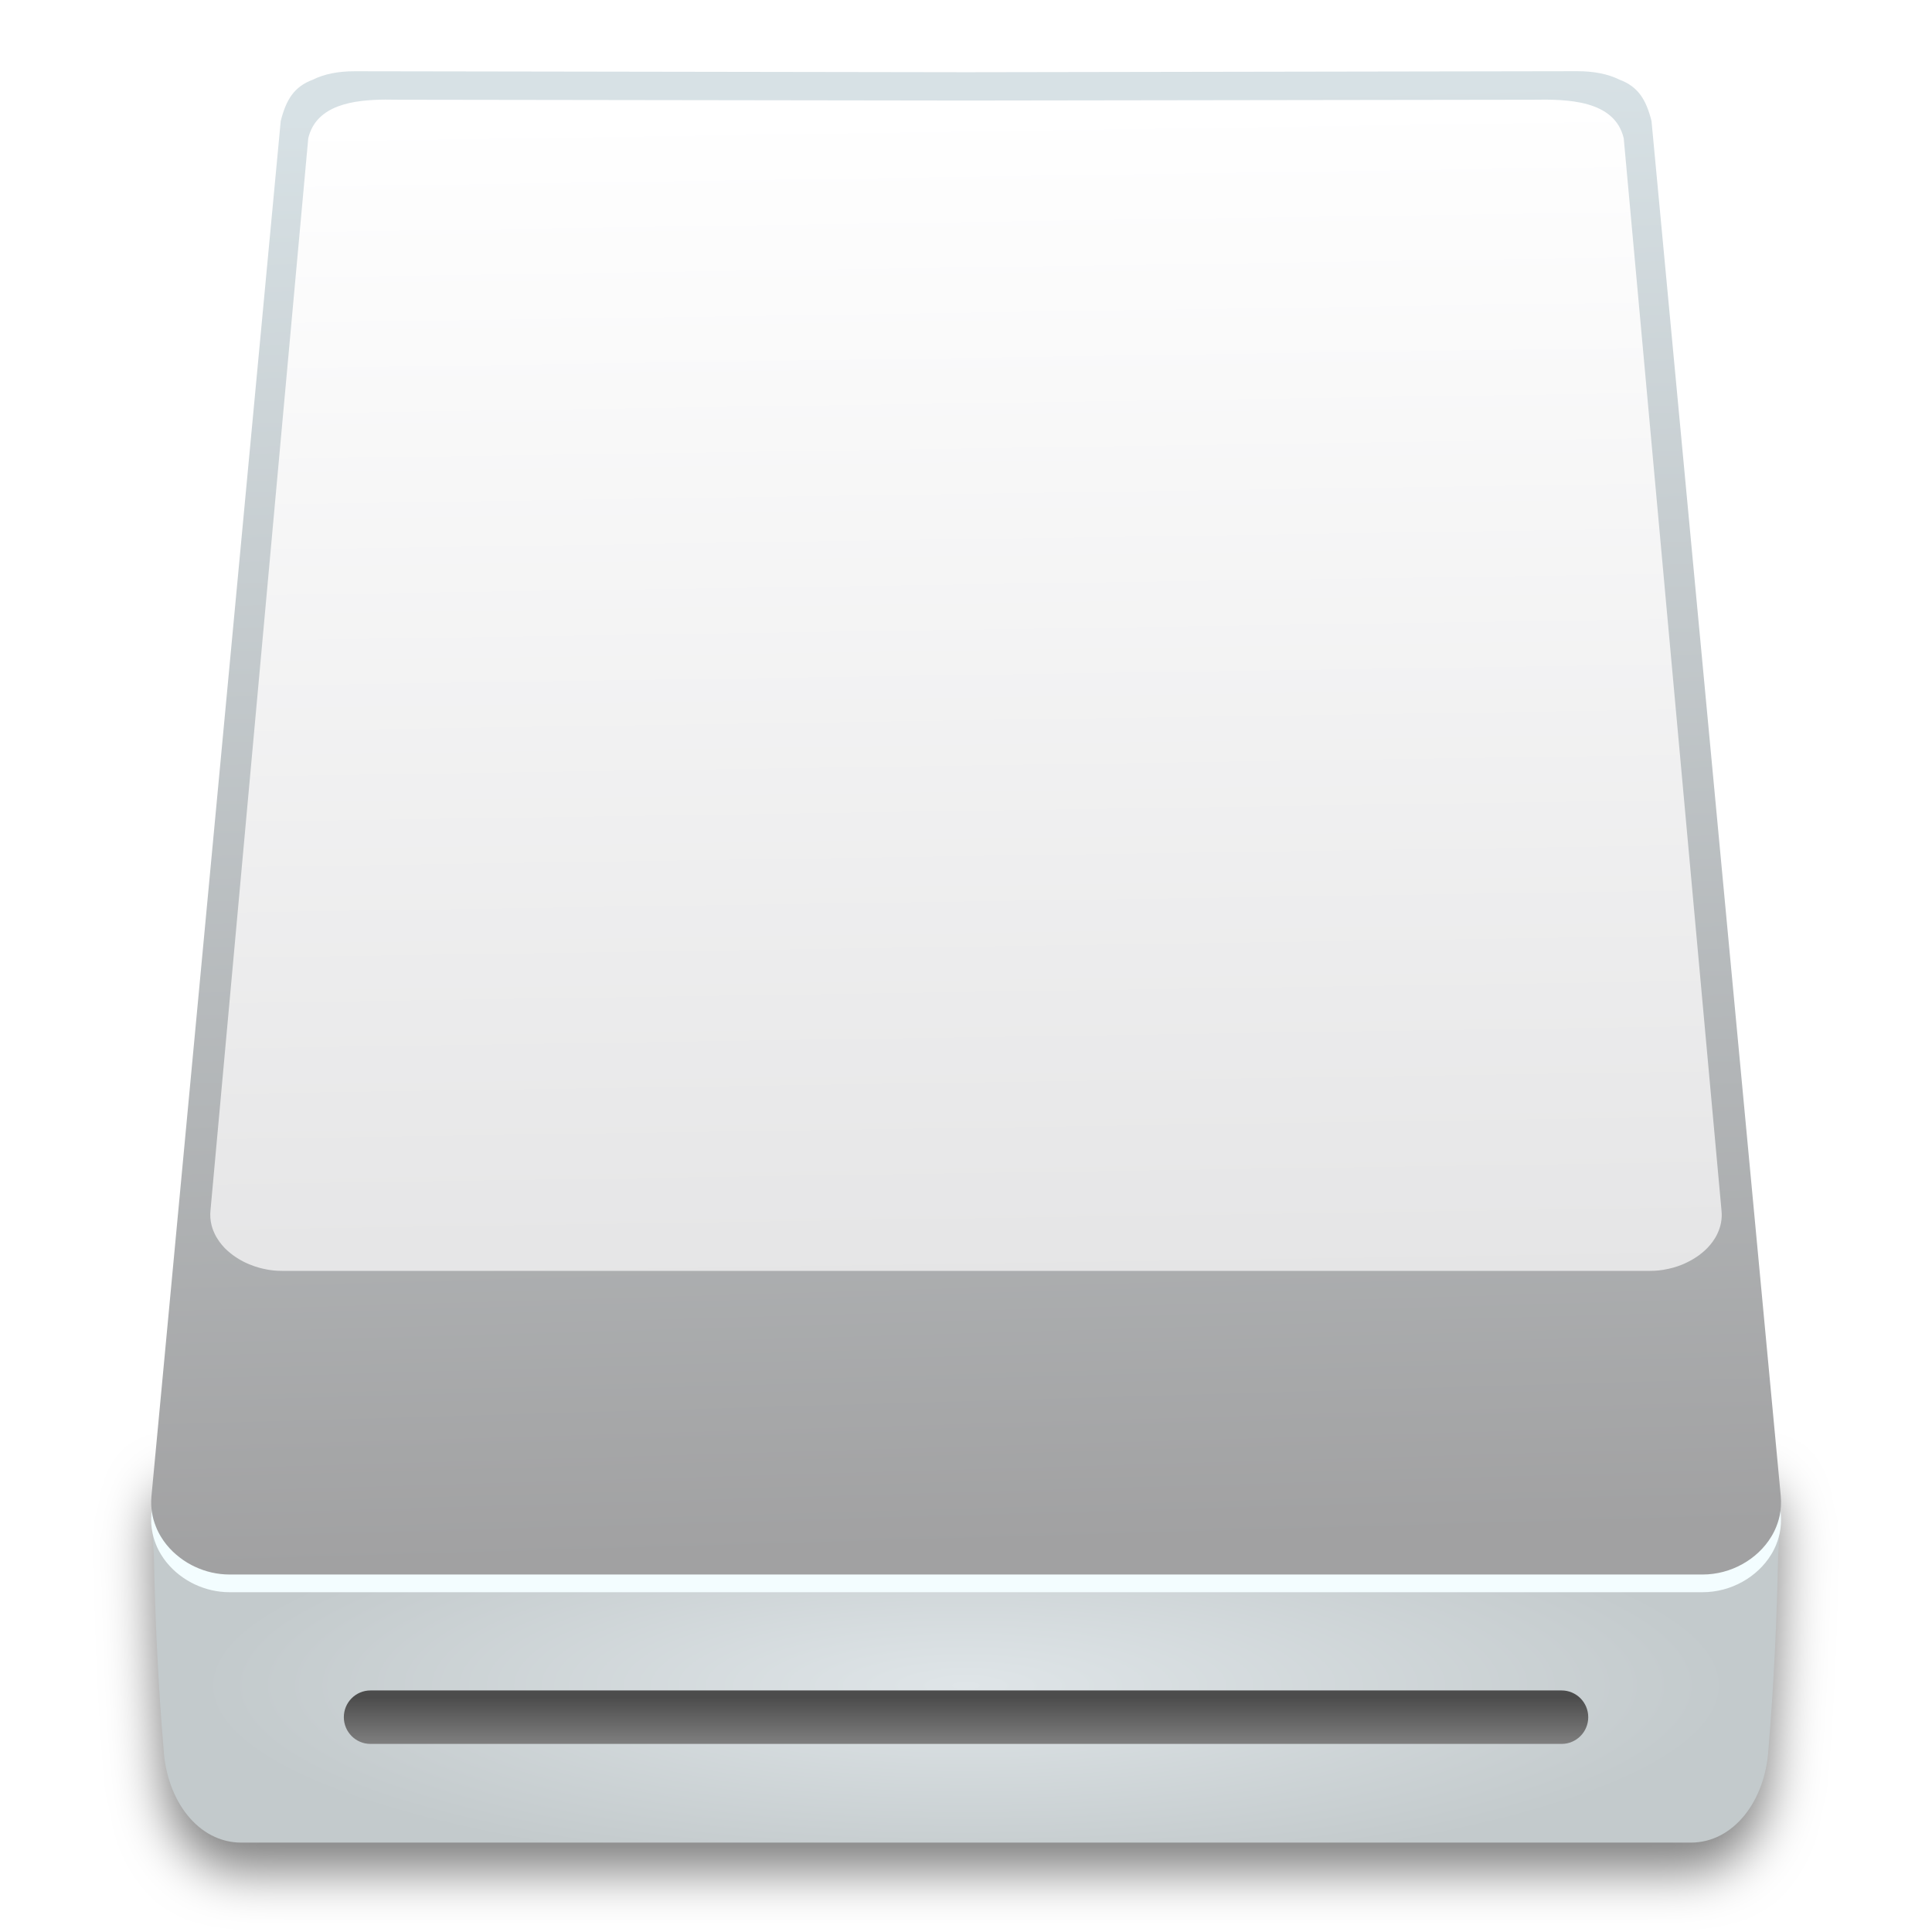
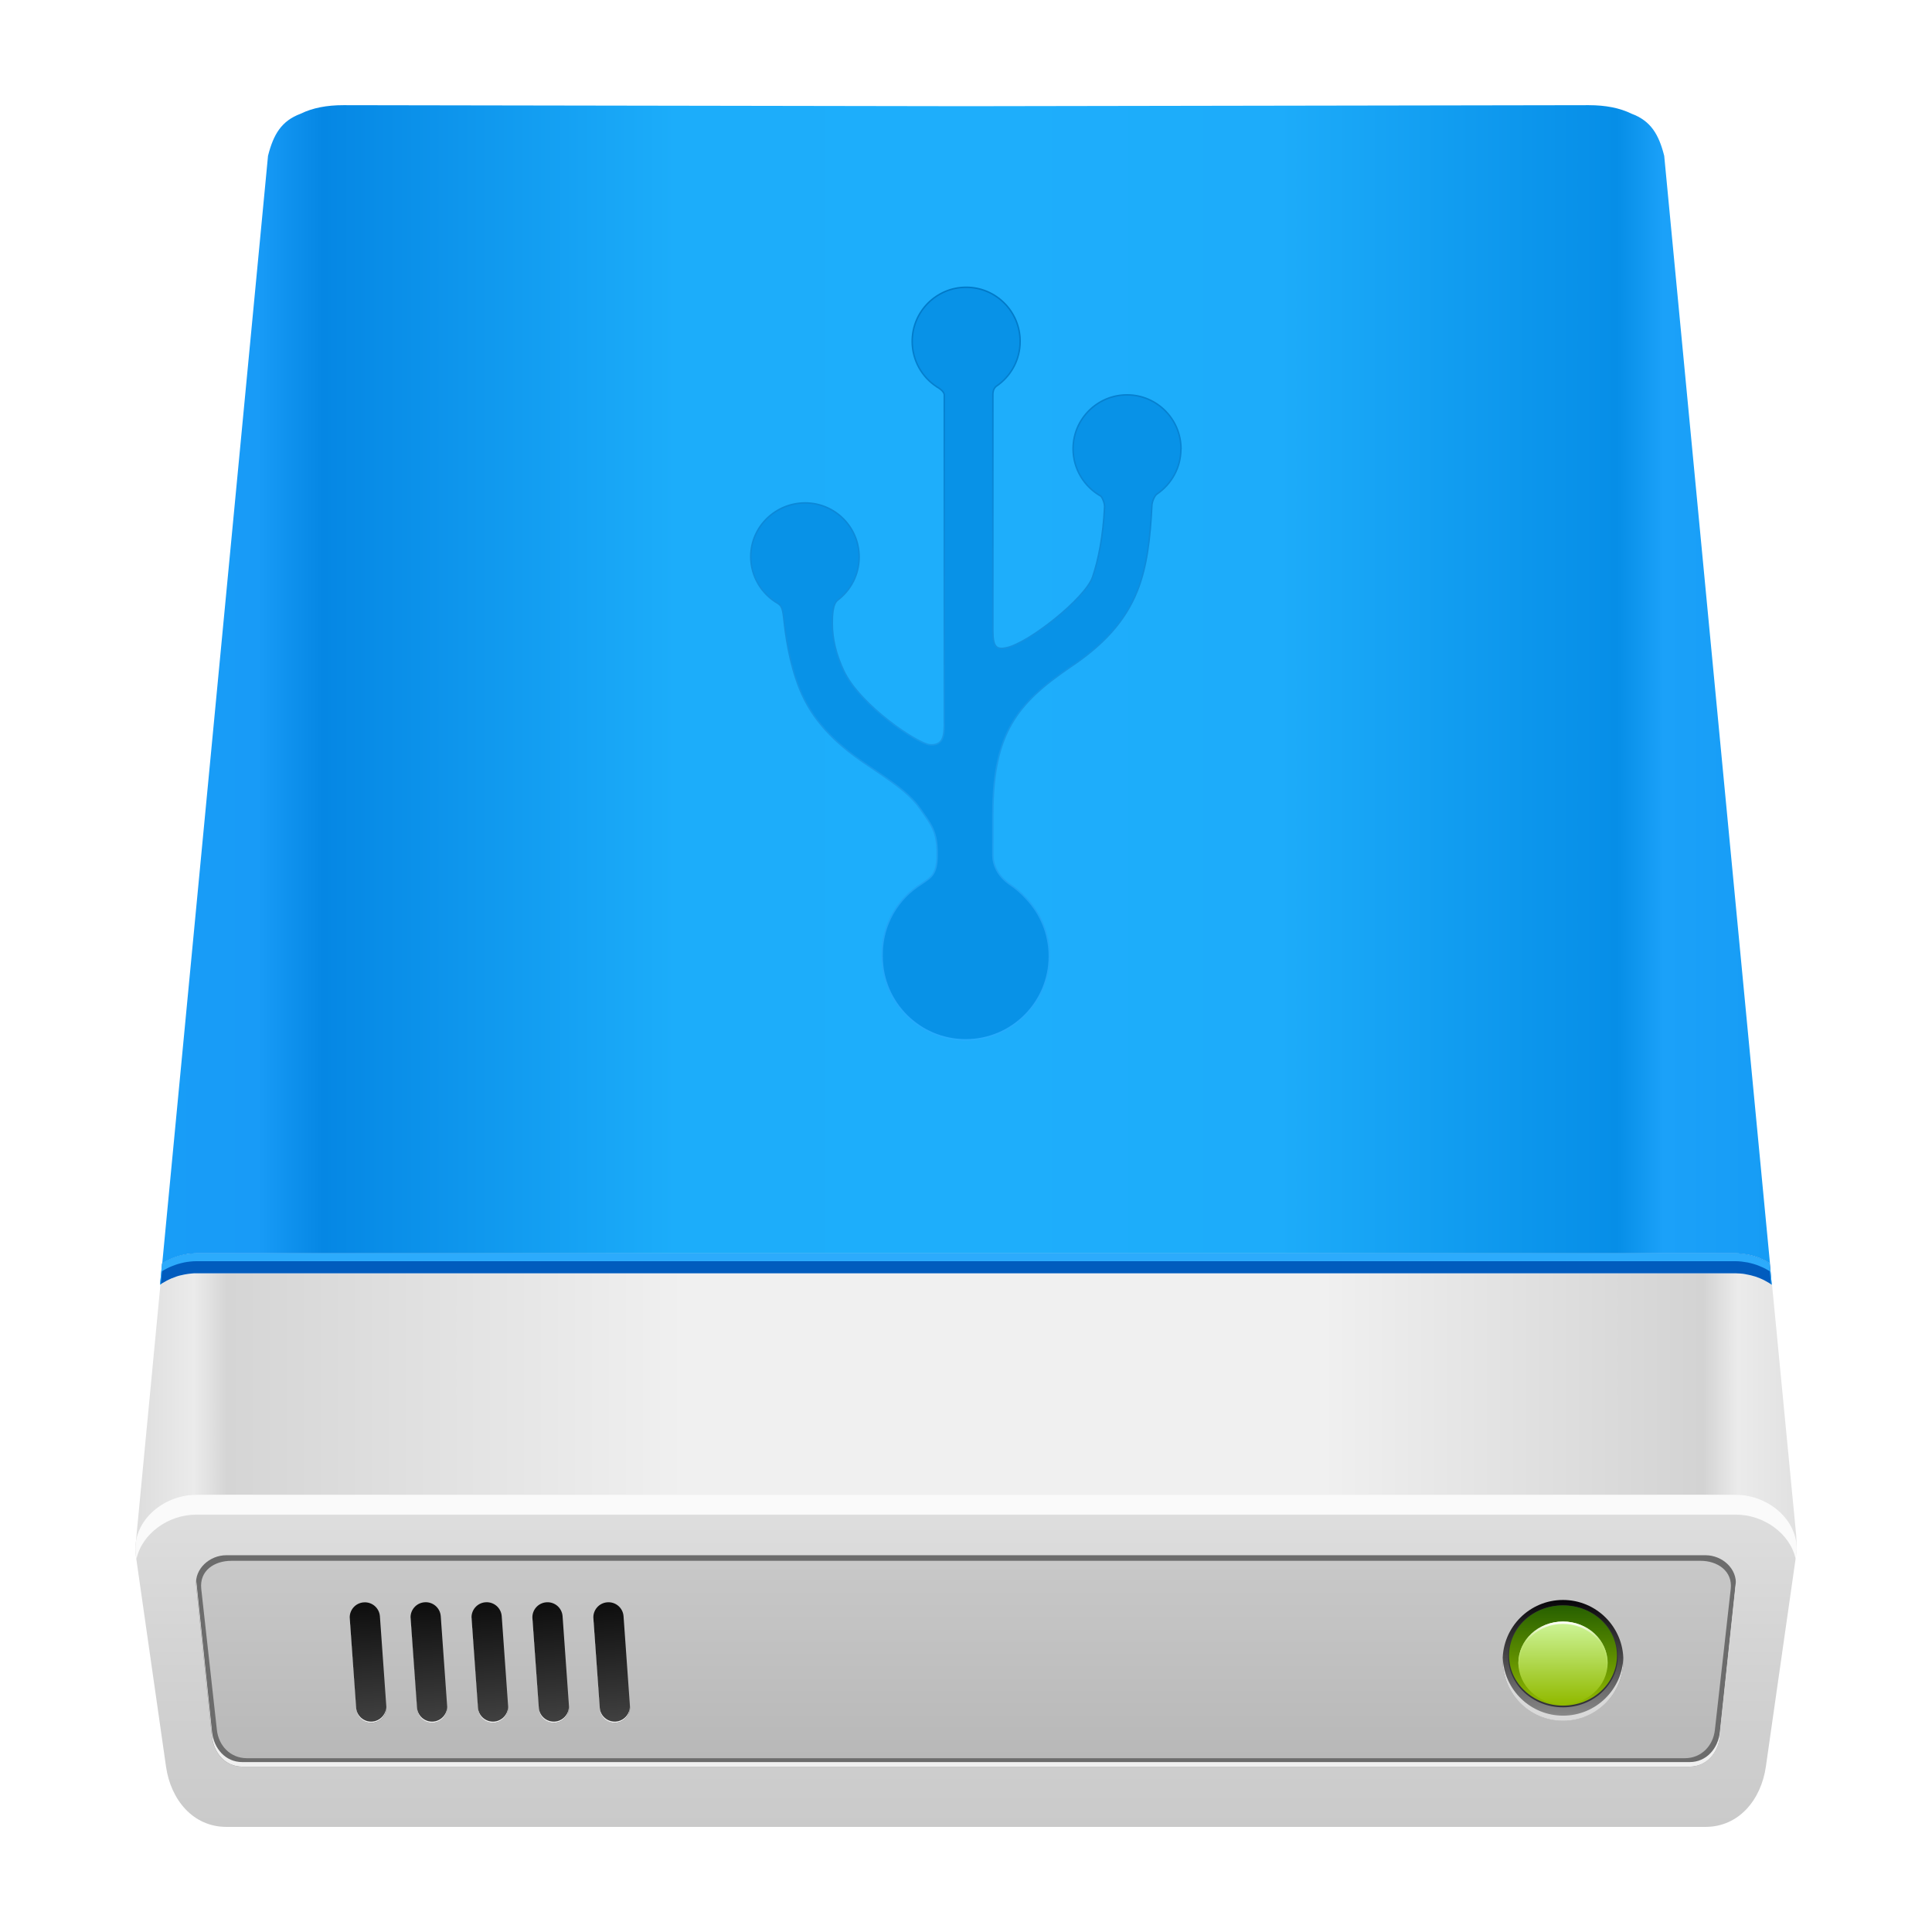
- <svg xmlns="http://www.w3.org/2000/svg" width="64" height="64" version="1.1" viewBox="0 0 16.933 16.933">
+ <svg xmlns="http://www.w3.org/2000/svg" xmlns:xlink="http://www.w3.org/1999/xlink" width="64" height="64" version="1.1" viewBox="0 0 16.933 16.933">
  <defs>
-     <radialGradient id="a" cx="502.62" cy="372.05" r="74.884" gradientTransform="matrix(.19224 0 0 .047917 -79.69 275.86)" gradientUnits="userSpaceOnUse">
-       <stop stop-color="#dfe5e8" offset="0" />
-       <stop stop-color="#c3cacc" offset="1" />
-     </radialGradient>
-     <linearGradient id="b" x1="500.55" x2="504.38" y1="216.14" y2="349.1" gradientTransform="matrix(.20398 0 0 .20398 -85.589 219.91)" gradientUnits="userSpaceOnUse">
-       <stop stop-color="#d7e1e5" offset="0" />
-       <stop stop-color="#a1a1a2" offset="1" />
+     <linearGradient id="linearGradient122580" x1="-253" x2="-198" y1="58.33" y2="58.33" gradientTransform="matrix(.26459 0 0 .26459 91.739 4.8853)" gradientUnits="userSpaceOnUse">
+       <stop stop-color="#ddd" offset="0" />
+       <stop stop-color="#ebebeb" offset=".035" />
+       <stop stop-color="#d5d5d5" offset=".055" />
+       <stop stop-color="#f0f0f0" offset=".331" />
+       <stop stop-color="#f0f0f0" offset=".506" />
+       <stop stop-color="#f0f0f0" offset=".715" />
+       <stop stop-color="#d3d3d3" offset=".944" />
+       <stop stop-color="#ebebeb" offset=".965" />
+       <stop stop-color="#e1e1e1" offset="1" />
    </linearGradient>
-     <linearGradient id="d" x1="63.721" x2="64.939" y1="168.65" y2="249.61" gradientTransform="matrix(.27192 0 0 .27192 -1.4468 218.36)" gradientUnits="userSpaceOnUse">
+     <linearGradient id="linearGradient158037" x1="-252.13" x2="-198.87" y1="33.15" y2="33.15" gradientTransform="matrix(.26459 0 0 .26459 91.739 4.8853)" gradientUnits="userSpaceOnUse">
+       <stop stop-color="#189df7" offset="0" />
+       <stop stop-color="#189bf7" offset=".06" />
+       <stop stop-color="#0587e4" offset=".1" />
+       <stop stop-color="#1cadfa" offset=".319" />
+       <stop stop-color="#1eaefb" offset=".506" />
+       <stop stop-color="#1dacfa" offset=".695" />
+       <stop stop-color="#068ee7" offset=".905" />
+       <stop stop-color="#1ba1f9" offset=".934" />
+       <stop stop-color="#169cf5" offset="1" />
+     </linearGradient>
+     <linearGradient id="linearGradient3986" x1="-59.557" x2="-59.557" y1="15.884" y2="18.79" gradientTransform="translate(91.739 4.8853)" gradientUnits="userSpaceOnUse">
+       <stop stop-color="#dfdfdf" offset="0" />
+       <stop stop-color="#d2d2d2" offset=".532" />
+       <stop stop-color="#cacaca" offset="1" />
+     </linearGradient>
+     <linearGradient id="linearGradient12298" x1="-58.757" x2="-58.757" y1="16.466" y2="18.206" gradientTransform="matrix(1 0 0 .98695 91.739 5.1004)" gradientUnits="userSpaceOnUse">
+       <stop stop-color="#c8c8c8" offset="0" />
+       <stop stop-color="#b8b8b8" offset="1" />
+     </linearGradient>
+     <linearGradient id="linearGradient988" x1="-61.911" x2="-61.911" y1="14.023" y2="15.081" gradientTransform="translate(87.232 9.5276)" gradientUnits="userSpaceOnUse" xlink:href="#linearGradient24279" />
+     <linearGradient id="linearGradient24279">
+       <stop stop-color="#0d0d0d" offset="0" />
+       <stop stop-color="#414141" offset="1" />
+     </linearGradient>
+     <linearGradient id="linearGradient990" x1="-61.911" x2="-61.911" y1="14.023" y2="15.081" gradientTransform="translate(87.764 9.5655)" gradientUnits="userSpaceOnUse" xlink:href="#linearGradient24279" />
+     <linearGradient id="linearGradient992" x1="-61.911" x2="-61.911" y1="14.023" y2="15.081" gradientTransform="translate(88.297 9.6035)" gradientUnits="userSpaceOnUse" xlink:href="#linearGradient24279" />
+     <linearGradient id="linearGradient994" x1="-61.911" x2="-61.911" y1="14.023" y2="15.081" gradientTransform="translate(88.829 9.6414)" gradientUnits="userSpaceOnUse" xlink:href="#linearGradient24279" />
+     <linearGradient id="linearGradient24281" x1="-61.911" x2="-61.911" y1="14.023" y2="15.081" gradientTransform="translate(89.362 9.6793)" gradientUnits="userSpaceOnUse" xlink:href="#linearGradient24279" />
+     <linearGradient id="linearGradient45238" x1="-55.576" x2="-55.576" y1="13.942" y2="14.996" gradientTransform="translate(92.883 7.7392)" gradientUnits="userSpaceOnUse">
+       <stop stop-color="#070509" offset="0" />
+       <stop stop-color="#8e8e8e" offset="1" />
+     </linearGradient>
+     <linearGradient id="linearGradient59949" x1="-55.566" x2="-55.566" y1="13.99" y2="14.865" gradientTransform="translate(92.883 7.7392)" gradientUnits="userSpaceOnUse">
+       <stop stop-color="#276000" offset="0" />
+       <stop stop-color="#90b800" offset="1" />
+     </linearGradient>
+     <linearGradient id="linearGradient69044" x1="-55.566" x2="-55.566" y1="13.99" y2="14.865" gradientTransform="matrix(.82719 0 0 .82719 83.278 10.298)" gradientUnits="userSpaceOnUse">
+       <stop stop-color="#cef59a" offset="0" />
+       <stop stop-color="#91ba00" offset="1" />
+     </linearGradient>
+     <linearGradient id="linearGradient106117" x1="-55.566" x2="-55.566" y1="13.99" y2="14.223" gradientTransform="matrix(.8272 0 0 .8272 83.278 10.298)" gradientUnits="userSpaceOnUse">
      <stop stop-color="#fff" offset="0" />
-       <stop stop-color="#e5e5e6" offset="1" />
+       <stop stop-color="#bee571" offset="1" />
    </linearGradient>
-     <linearGradient id="c" x1="-17.94" x2="-17.94" y1="351.1" y2="361.98" gradientTransform="matrix(.18197 0 0 .085108 19.129 264.03)" gradientUnits="userSpaceOnUse">
-       <stop stop-color="#4c4c4c" offset="0" />
-       <stop stop-color="#828282" offset="1" />
+     <linearGradient id="linearGradient199209" x1="-28.818" x2="-28.818" y1="5.055" y2="13.503" gradientTransform="matrix(.78693 0 0 .78693 56.638 6.1826)" gradientUnits="userSpaceOnUse">
+       <stop stop-color="#0079c7" offset="0" />
+       <stop stop-color="#27acfe" offset="1" />
    </linearGradient>
-     <filter id="e" x="-.037" y="-.158" width="1.074" height="1.315" color-interpolation-filters="sRGB">
-       <feGaussianBlur stdDeviation="0.471" />
-     </filter>
  </defs>
-   <g transform="translate(0 -280.07)">
-     <g transform="matrix(.46679 0 0 .46867 .56244 157.2)" stroke-width="2.138">
-       <path d="m2.149 289.98c-0.534 0.092-0.521 0.959-0.464 1.824 0.021 1.123 0.081 2.426 0.181 3.595 0.055 0.971 0.651 1.757 1.46 1.757h27.214c0.809 0 1.405-0.786 1.46-1.757 0.1-1.169 0.16-2.472 0.181-3.595 0.058-0.866 0.07-1.732-0.464-1.824h-27.426z" filter="url(#e)" opacity=".5" />
-       <path d="m2.149 289.45c-0.534 0.092-0.521 0.959-0.464 1.824 0.021 1.123 0.081 2.426 0.181 3.595 0.055 0.971 0.651 1.757 1.46 1.757h27.214c0.809 0 1.405-0.786 1.46-1.757 0.1-1.169 0.16-2.472 0.181-3.595 0.058-0.866 0.07-1.732-0.464-1.824h-27.426z" fill="url(#a)" />
-       <path d="m5.458 263.83c-0.308-5.3e-4 -0.574 0.05-0.79 0.158-0.352 0.13-0.501 0.375-0.602 0.773l-2.427 25.716c-0.012 0.126-0.004 0.249 0.021 0.366 0.01 0.047 0.022 0.093 0.038 0.138 0.008 0.022 0.016 0.045 0.025 0.067 0.026 0.066 0.058 0.129 0.095 0.189 0.061 0.101 0.136 0.193 0.222 0.276 0.017 0.017 0.035 0.033 0.053 0.049 0.09 0.079 0.19 0.147 0.298 0.204 0.022 0.011 0.043 0.022 0.065 0.032 0.199 0.093 0.421 0.145 0.649 0.145h27.659c0.533 0 1.03-0.283 1.288-0.706 0.037-0.06 0.069-0.124 0.095-0.189 0.009-0.022 0.017-0.044 0.025-0.067 0.015-0.045 0.028-0.091 0.038-0.138 0.025-0.117 0.032-0.239 0.021-0.366l-2.427-25.716c-0.101-0.398-0.25-0.643-0.602-0.773-0.216-0.107-0.482-0.158-0.79-0.158l-11.475 0.019z" fill="#f3fdff" />
-       <path d="m5.458 263.5c-0.308-5.4e-4 -0.574 0.05-0.79 0.158-0.352 0.13-0.501 0.375-0.602 0.773l-2.427 25.716c-0.012 0.126-0.004 0.249 0.021 0.366 0.01 0.047 0.022 0.093 0.038 0.138 0.008 0.022 0.016 0.045 0.025 0.067 0.026 0.066 0.058 0.129 0.095 0.189 0.061 0.101 0.136 0.193 0.222 0.276 0.017 0.017 0.035 0.033 0.053 0.048 0.09 0.079 0.19 0.148 0.298 0.204 0.022 0.011 0.043 0.022 0.065 0.032 0.199 0.093 0.421 0.145 0.649 0.145h27.659c0.533 0 1.03-0.283 1.288-0.706 0.037-0.06 0.069-0.124 0.095-0.189 0.009-0.022 0.017-0.044 0.025-0.067 0.015-0.045 0.028-0.091 0.038-0.138 0.025-0.117 0.032-0.239 0.021-0.366l-2.427-25.716c-0.101-0.398-0.25-0.643-0.602-0.773-0.216-0.107-0.482-0.158-0.79-0.158l-11.475 0.019z" fill="url(#b)" />
-       <path d="m6.041 264.03c-0.601 4e-3 -1.306 0.092-1.458 0.722l-1.835 20.042c-0.011 0.098-0.004 0.194 0.019 0.285 0.009 0.036 0.021 0.072 0.035 0.107 0.007 0.018 0.015 0.035 0.023 0.052 0.024 0.051 0.054 0.1 0.088 0.148 0.015 0.02 0.03 0.04 0.046 0.059 0.005 6e-3 0.01 0.011 0.015 0.017 0.012 0.013 0.023 0.026 0.035 0.039 0.007 7e-3 0.014 0.013 0.02 0.02 0.012 0.012 0.023 0.023 0.036 0.034 0.006 6e-3 0.013 0.011 0.02 0.017 0.011 9e-3 0.021 0.019 0.033 0.028 0.003 2e-3 0.006 4e-3 0.009 7e-3 0.004 3e-3 0.008 6e-3 0.012 9e-3 0.009 7e-3 0.019 0.015 0.028 0.022 0.005 4e-3 0.01 7e-3 0.015 0.011 0.01 7e-3 0.02 0.014 0.031 0.021 0.012 8e-3 0.023 0.016 0.035 0.023 0.011 7e-3 0.022 0.014 0.034 0.021 0.012 7e-3 0.024 0.014 0.036 0.021 0.012 6e-3 0.023 0.013 0.035 0.019 0.012 6e-3 0.025 0.013 0.038 0.019 0.012 6e-3 0.024 0.012 0.037 0.017 0.005 2e-3 0.01 5e-3 0.015 7e-3 0.014 6e-3 0.028 0.012 0.043 0.018 0.003 1e-3 0.006 2e-3 0.009 3e-3 0.003 1e-3 0.006 3e-3 0.009 4e-3 0.023 9e-3 0.047 0.018 0.07 0.026h1.006e-4c0.026 8e-3 0.052 0.017 0.078 0.024 0.009 2e-3 0.017 4e-3 0.026 7e-3 0.019 5e-3 0.037 9e-3 0.056 0.014 0.01 2e-3 0.019 4e-3 0.029 6e-3 0.018 4e-3 0.036 7e-3 0.055 0.011 0.009 2e-3 0.019 3e-3 0.028 5e-3 0.02 3e-3 0.04 6e-3 0.06 8e-3 0.009 1e-3 0.017 2e-3 0.026 3e-3 0.022 2e-3 0.043 4e-3 0.065 5e-3 0.007 5.4e-4 0.014 1e-3 0.021 1e-3 0.029 2e-3 0.058 2e-3 0.088 2e-3h25.653c0.029 0 0.059-1e-3 0.088-2e-3 0.007-5.4e-4 0.014-1e-3 0.021-1e-3 0.022-1e-3 0.043-3e-3 0.065-5e-3 0.009-8.1e-4 0.017-2e-3 0.026-3e-3 0.02-2e-3 0.04-5e-3 0.06-8e-3 0.009-1e-3 0.019-3e-3 0.028-5e-3 0.018-3e-3 0.037-6e-3 0.055-0.011 0.01-2e-3 0.019-4e-3 0.029-6e-3 0.019-4e-3 0.038-9e-3 0.057-0.014 8e-3 -2e-3 0.016-4e-3 0.024-6e-3 0.027-7e-3 0.053-0.016 0.079-0.024h1.04e-4c0.024-8e-3 0.047-0.017 0.07-0.026 0.003-1e-3 0.006-2e-3 0.009-3e-3 0.004-2e-3 8e-3 -3e-3 0.012-5e-3 0.013-5e-3 0.027-0.011 0.04-0.017 0.005-2e-3 0.01-5e-3 0.015-7e-3 0.013-5e-3 0.025-0.012 0.037-0.018 0.012-6e-3 0.024-0.012 0.036-0.018 0.012-6e-3 0.024-0.013 0.036-0.019 0.013-7e-3 0.025-0.014 0.037-0.021 0.011-6e-3 0.022-0.013 0.032-0.02 0.012-7e-3 0.024-0.015 0.036-0.023 0.01-7e-3 0.021-0.014 0.031-0.021 5e-3 -3e-3 0.01-7e-3 0.015-0.011 0.01-7e-3 0.019-0.015 0.028-0.022 0.004-3e-3 0.008-6e-3 0.012-9e-3 0.003-2e-3 0.006-4e-3 0.009-7e-3 0.011-9e-3 0.022-0.019 0.033-0.028 0.007-6e-3 0.013-0.011 0.02-0.017 0.012-0.011 0.024-0.023 0.036-0.034 0.007-6e-3 0.014-0.013 0.02-0.02 0.016-0.016 0.031-0.033 0.045-0.05 0.001-2e-3 0.003-3e-3 0.005-5e-3 8.3e-5 -1.1e-4 1.29e-4 -2.1e-4 2.06e-4 -5.5e-4 0.017-0.02 0.032-0.04 0.047-0.06 0.034-0.047 0.064-0.096 0.088-0.148 0.008-0.017 0.016-0.034 0.023-0.052 0.014-0.035 0.026-0.071 0.035-0.107 0.017-0.068 0.026-0.139 0.024-0.212-5.36e-4 -0.024-0.002-0.049-0.005-0.073l-1.835-20.043c-0.173-0.72-1.07-0.731-1.707-0.72l-10.643 0.015-10.643-0.015c-0.08-1e-3 -0.163-2e-3 -0.249-2e-3z" fill="url(#d)" />
-       <rect x="5.251" y="293.78" width="23.365" height="1" ry=".5" fill="url(#c)" />
+   <g transform="translate(-23.608 -7.6592)">
+     <g stroke-width="1.019">
+       <path d="m39.139 18.919c-7e-3 -0.005-0.014-0.009-0.021-0.014-0.013-0.008-0.026-0.015-0.039-0.022-0.013-0.007-0.027-0.013-0.04-0.019-0.014-0.006-0.028-0.011-0.042-0.016-0.014-0.005-0.029-0.009-0.043-0.012-0.015-0.004-0.03-0.007-0.044-0.009s-0.03-0.004-0.045-0.006c-0.015-0.001-0.03-0.002-0.045-0.002h-13.486c-0.015 0-0.031 7.94e-4 -0.046 0.002-0.015 0.001-0.03 0.003-0.045 0.006s-0.03 0.006-0.044 0.009c-0.015 0.004-0.029 0.008-0.043 0.012-0.014 0.005-0.029 0.01-0.042 0.016-0.014 0.006-0.027 0.012-0.04 0.019-0.013 0.007-0.026 0.014-0.039 0.022-0.007 0.005-0.014 0.01-0.021 0.014l-0.21 2.2c-0.006 0.06-0.002 0.119 0.01 0.175 0.005 0.022 0.011 0.044 0.018 0.066 0.004 0.011 0.007 0.022 0.011 0.032 0.013 0.031 0.028 0.062 0.045 0.09 0.029 0.048 0.065 0.092 0.105 0.132 0.008 0.008 0.016 0.016 0.025 0.023 0.043 0.038 0.091 0.07 0.142 0.097 0.01 0.005 0.02 0.011 0.031 0.015 0.095 0.044 0.2 0.069 0.309 0.069h13.154c0.253 0 0.489-0.135 0.612-0.337 0.017-0.029 0.033-0.059 0.045-0.09 0.004-0.01 0.008-0.021 0.012-0.032 0.007-0.021 0.013-0.043 0.018-0.066 0.012-0.056 0.015-0.114 0.01-0.175z" fill="url(#linearGradient122580)" />
+       <path d="m39.12 18.732c-0.014-0.009-0.028-0.017-0.042-0.024-0.016-0.008-0.032-0.015-0.049-0.022-0.017-0.007-0.034-0.013-0.051-0.018-0.017-0.005-0.034-0.009-0.052-0.013-0.018-0.004-0.036-0.006-0.054-0.008-0.018-0.002-0.036-0.003-0.054-0.003h-13.487c-0.018 0-0.036 7.68e-4 -0.054 0.003-0.018 0.002-0.036 0.005-0.054 0.008-0.018 0.004-0.035 0.008-0.052 0.013-0.017 0.005-0.035 0.011-0.051 0.018-0.017 0.007-0.033 0.014-0.049 0.022-0.014 0.007-0.028 0.016-0.042 0.024l-0.018 0.187c0.007-0.005 0.014-0.01 0.021-0.014 0.013-0.008 0.026-0.015 0.039-0.022 0.013-0.007 0.027-0.013 0.04-0.019 0.014-0.006 0.028-0.011 0.042-0.016 0.014-0.005 0.028-0.009 0.043-0.012s0.03-0.007 0.044-0.009c0.015-0.003 0.03-0.004 0.045-0.006s0.031-0.002 0.046-0.002h13.486c0.015 0 0.03 7.94e-4 0.045 0.002 0.015 0.001 0.03 0.003 0.045 0.006s0.03 0.006 0.044 0.009c0.015 0.004 0.029 0.008 0.043 0.012 0.014 0.005 0.028 0.01 0.042 0.016 0.014 0.006 0.027 0.012 0.04 0.019 0.013 0.007 0.026 0.014 0.039 0.022 0.007 0.004 0.014 0.009 0.021 0.014z" fill="#015cbe" />
+       <path d="m26.619 8.581c-0.146-2.58e-4 -0.273 0.024-0.376 0.075-0.167 0.062-0.238 0.179-0.286 0.369l-0.927 9.707c0.014-0.009 0.028-0.017 0.042-0.024 0.016-0.008 0.032-0.015 0.049-0.022 0.017-0.007 0.034-0.013 0.051-0.018 0.017-0.005 0.034-0.009 0.052-0.013 0.018-0.004 0.036-0.006 0.054-0.008 0.018-0.002 0.036-0.003 0.054-0.003h13.487c0.018 0 0.036 7.69e-4 0.054 0.003 0.018 0.002 0.036 0.005 0.054 0.008 0.018 0.004 0.035 0.008 0.052 0.013 0.017 0.005 0.035 0.011 0.051 0.018 0.017 0.007 0.033 0.014 0.049 0.022 0.014 0.007 0.028 0.016 0.042 0.024l-0.927-9.707c-0.048-0.19-0.119-0.307-0.286-0.369-0.103-0.051-0.229-0.075-0.376-0.075l-5.457 0.009z" fill="url(#linearGradient158037)" />
    </g>
+     <g stroke-linecap="round" stroke-linejoin="round">
+       <path d="m25.328 20.761h13.493c0.293 0 0.571 0.239 0.529 0.529l-0.265 1.852c-0.041 0.29-0.236 0.529-0.529 0.529h-12.964c-0.293 0-0.488-0.239-0.529-0.529l-0.265-1.852c-0.041-0.29 0.236-0.529 0.529-0.529z" color="#000000" fill="url(#linearGradient3986)" stroke-width=".053" style="-inkscape-stroke:none" />
+       <path d="m25.592 21.29h12.964c0.147 0 0.28 0.119 0.265 0.265l-0.14 1.323c-0.015 0.146-0.118 0.265-0.265 0.265h-12.686c-0.147 0-0.249-0.119-0.265-0.265l-0.138-1.323c-0.015-0.146 0.118-0.265 0.265-0.265z" color="#000000" fill="#6c6c6c" stroke-width=".041" style="-inkscape-stroke:none" />
+       <path d="m25.328 20.76c-0.293 0-0.571 0.239-0.529 0.529l0.005 0.035c0.047-0.223 0.28-0.39 0.524-0.39h13.494c0.244 0 0.477 0.166 0.524 0.39l0.005-0.035c0.041-0.29-0.236-0.529-0.529-0.529z" color="#000000" fill="#fafafa" stroke-width=".053" style="-inkscape-stroke:none" />
+       <path d="m25.635 21.339h12.879c0.146 0 0.281 0.089 0.263 0.247l-0.139 1.236c-0.015 0.136-0.117 0.247-0.263 0.247h-12.603c-0.146 0-0.248-0.111-0.263-0.247l-0.137-1.236c-0.018-0.163 0.117-0.247 0.263-0.247z" color="#000000" fill="url(#linearGradient12298)" stroke-width=".039" style="-inkscape-stroke:none" />
+       <path d="m25.328 21.515c-0.001 0.013-0.001 0.026 0 0.04l0.138 1.323c0.015 0.146 0.118 0.265 0.265 0.265h12.686c0.147 0 0.249-0.119 0.265-0.265l0.141-1.323c0.001-0.014 0.001-0.027 0-0.04l-0.141 1.323c-0.015 0.146-0.118 0.265-0.265 0.265h-12.686c-0.147 0-0.249-0.119-0.265-0.265z" color="#000000" fill="#f0f0f0" stroke-width=".041" style="-inkscape-stroke:none" />
+       <g stroke-width=".053">
+         <rect transform="rotate(-4.0717)" x="25.055" y="23.551" width=".265" height="1.058" ry=".132" fill="url(#linearGradient988)" />
+         <path d="m26.672 21.833c-3.7e-5 0.004-2.62e-4 0.007 0 0.011l0.057 0.792c0.005 0.073 0.068 0.128 0.141 0.122 0.072-0.005 0.126-0.065 0.123-0.136-3e-3 0.066-0.055 0.121-0.123 0.126-0.073 0.005-0.136-0.05-0.141-0.123z" fill="#f0f0f0" />
+         <rect transform="rotate(-4.0717)" x="25.587" y="23.588" width=".265" height="1.058" ry=".132" fill="url(#linearGradient990)" />
+         <path d="m27.206 21.833c-3.7e-5 0.004-2.62e-4 0.007 0 0.011l0.057 0.792c0.005 0.073 0.068 0.128 0.141 0.122 0.072-0.005 0.126-0.065 0.123-0.136-3e-3 0.066-0.055 0.121-0.123 0.126-0.073 0.005-0.136-0.05-0.141-0.123z" fill="#f0f0f0" />
+         <rect transform="rotate(-4.0717)" x="26.12" y="23.626" width=".265" height="1.058" ry=".132" fill="url(#linearGradient992)" />
+         <path d="m27.74 21.833c-3.7e-5 0.004-2.62e-4 0.007 0 0.011l0.057 0.792c0.005 0.073 0.068 0.128 0.141 0.122 0.072-0.005 0.126-0.065 0.123-0.136-3e-3 0.066-0.055 0.121-0.123 0.126-0.073 0.005-0.136-0.05-0.141-0.123z" fill="#f0f0f0" />
+         <rect transform="rotate(-4.0717)" x="26.652" y="23.664" width=".265" height="1.058" ry=".132" fill="url(#linearGradient994)" />
+         <path d="m28.273 21.833c-3.7e-5 0.004-2.62e-4 0.007 0 0.011l0.057 0.792c0.005 0.073 0.068 0.128 0.141 0.122 0.072-0.005 0.126-0.065 0.123-0.136-3e-3 0.066-0.055 0.121-0.123 0.126-0.073 0.005-0.136-0.05-0.141-0.123z" fill="#f0f0f0" />
+         <rect transform="rotate(-4.0717)" x="27.185" y="23.702" width=".265" height="1.058" ry=".132" fill="url(#linearGradient24281)" />
+         <path d="m28.807 21.833c-3.7e-5 0.004-2.62e-4 0.007 0 0.011l0.057 0.792c0.005 0.073 0.068 0.128 0.141 0.122 0.072-0.005 0.126-0.065 0.123-0.136-3e-3 0.066-0.055 0.121-0.123 0.126-0.073 0.005-0.136-0.05-0.141-0.123z" fill="#f0f0f0" />
+       </g>
+       <circle cx="37.307" cy="22.211" r=".529" fill="url(#linearGradient45238)" stroke-width=".06" />
+       <path d="m37.836 22.184a0.529 0.529 0 0 1-0.529 0.512 0.529 0.529 0 0 1-0.528-0.507 0.529 0.529 0 0 0-0.001 0.023 0.529 0.529 0 0 0 0.529 0.529 0.529 0.529 0 0 0 0.529-0.529 0.529 0.529 0 0 0-5.29e-4 -0.027z" fill="#d9d9d9" stroke-width=".06" />
+       <ellipse cx="37.307" cy="22.176" rx=".481" ry=".447" fill="#33323a" stroke-width=".052" />
+       <ellipse cx="37.307" cy="22.169" rx=".473" ry=".439" fill="url(#linearGradient59949)" stroke-width=".051" />
+       <ellipse cx="37.307" cy="22.234" rx=".391" ry=".363" fill="url(#linearGradient69044)" stroke-width=".042" />
+       <path d="m37.307 21.871a0.391 0.363 0 0 0-0.391 0.363 0.391 0.363 0 0 0 0.007 0.069 0.387 0.36 0 0 1-0.004-0.051 0.387 0.36 0 0 1 0.387-0.36 0.387 0.36 0 0 1 0.388 0.36 0.387 0.36 0 0 1-0.004 0.048 0.391 0.363 0 0 0 0.007-0.066 0.391 0.363 0 0 0-0.391-0.363z" fill="url(#linearGradient106117)" stroke-width=".042" />
+     </g>
+     <path d="m25.33 18.644c-0.018 0-0.036 7.68e-4 -0.054 0.003-0.018 0.002-0.036 0.005-0.054 0.008-0.018 0.004-0.035 0.008-0.052 0.013-0.017 0.005-0.035 0.011-0.051 0.018-0.017 0.007-0.033 0.014-0.049 0.022-0.014 0.007-0.028 0.016-0.042 0.024l-0.018 0.187c0.002-0.002 0.005-3e-3 0.007-0.005l0.011-0.113c0.014-0.009 0.028-0.017 0.042-0.024 0.016-0.008 0.032-0.016 0.049-0.022 0.017-0.007 0.034-0.013 0.051-0.018s0.034-0.009 0.052-0.013c0.018-0.004 0.036-0.006 0.054-0.008 0.018-0.002 0.036-0.003 0.054-0.003h13.487c0.018 0 0.036 7.94e-4 0.054 0.003 0.018 0.002 0.036 0.005 0.054 0.008 0.018 0.004 0.035 0.008 0.052 0.013 0.017 0.005 0.035 0.011 0.051 0.018 0.017 0.007 0.033 0.014 0.049 0.022 0.014 0.007 0.028 0.016 0.042 0.024l0.011 0.113c0.002 0.002 0.005 3e-3 0.007 0.005l-0.018-0.187c-0.014-0.009-0.028-0.017-0.042-0.024-0.016-0.008-0.032-0.015-0.049-0.022-0.017-0.007-0.034-0.013-0.051-0.018-0.017-0.005-0.034-0.009-0.052-0.013-0.018-0.004-0.036-0.006-0.054-0.008-0.018-0.002-0.036-0.003-0.054-0.003z" fill="#2cabfc" stroke-width="1.019" />
+     <path d="m33.959 11.594c0-0.262-0.212-0.474-0.473-0.474s-0.473 0.212-0.473 0.473c0 0.178 0.099 0.334 0.244 0.415 0.019 0.022 0.032 0.066 0.032 0.088v0.006c-0.012 0.259-0.056 0.47-0.105 0.614-0.063 0.186-0.563 0.583-0.758 0.621-0.085 0.018-0.116-0.009-0.116-0.15v-2.067c0-0.022 0.003-0.052 0.028-0.074 0.127-0.085 0.211-0.23 0.211-0.395 0-0.262-0.212-0.474-0.473-0.474s-0.473 0.212-0.473 0.474c0 0.166 0.085 0.314 0.215 0.398l0.002 0.002c0.002 0.002 0.003 0.002 0.006 0.003 0.003 0.002 0.006 0.003 0.009 0.006 0.034 0.022 0.049 0.044 0.049 0.062v2.891c0 0.103-0.016 0.181-0.124 0.174-0.107-0.007-0.614-0.346-0.757-0.649-0.066-0.14-0.1-0.277-0.1-0.412v-0.007c0-0.046 0-0.166 0.047-0.2 0.115-0.087 0.188-0.224 0.188-0.378 0-0.262-0.212-0.474-0.473-0.474s-0.477 0.209-0.477 0.471c0 0.175 0.096 0.328 0.236 0.409 0.035 0.022 0.044 0.043 0.056 0.156 0.012 0.113 0.044 0.362 0.134 0.588 0.107 0.274 0.308 0.48 0.585 0.666 0.2 0.137 0.373 0.244 0.473 0.389 0.1 0.144 0.15 0.199 0.15 0.398 0 0.188-0.059 0.206-0.137 0.262-0.208 0.128-0.346 0.356-0.346 0.618v0.016c0 0.405 0.328 0.733 0.733 0.733s0.733-0.328 0.733-0.733c0-0.196-0.077-0.374-0.202-0.505-0.043-0.047-0.088-0.088-0.141-0.122-0.11-0.077-0.152-0.169-0.152-0.267v-0.355c0-0.37 0.06-0.605 0.163-0.785 0.107-0.187 0.269-0.333 0.521-0.504 0.277-0.186 0.474-0.392 0.583-0.666 0.084-0.212 0.112-0.456 0.127-0.75 0.002-0.027 0.021-0.085 0.049-0.1 0.122-0.085 0.205-0.228 0.205-0.39z" fill="#0892e7" stroke="url(#linearGradient199209)" stroke-width=".013" />
  </g>
</svg>
